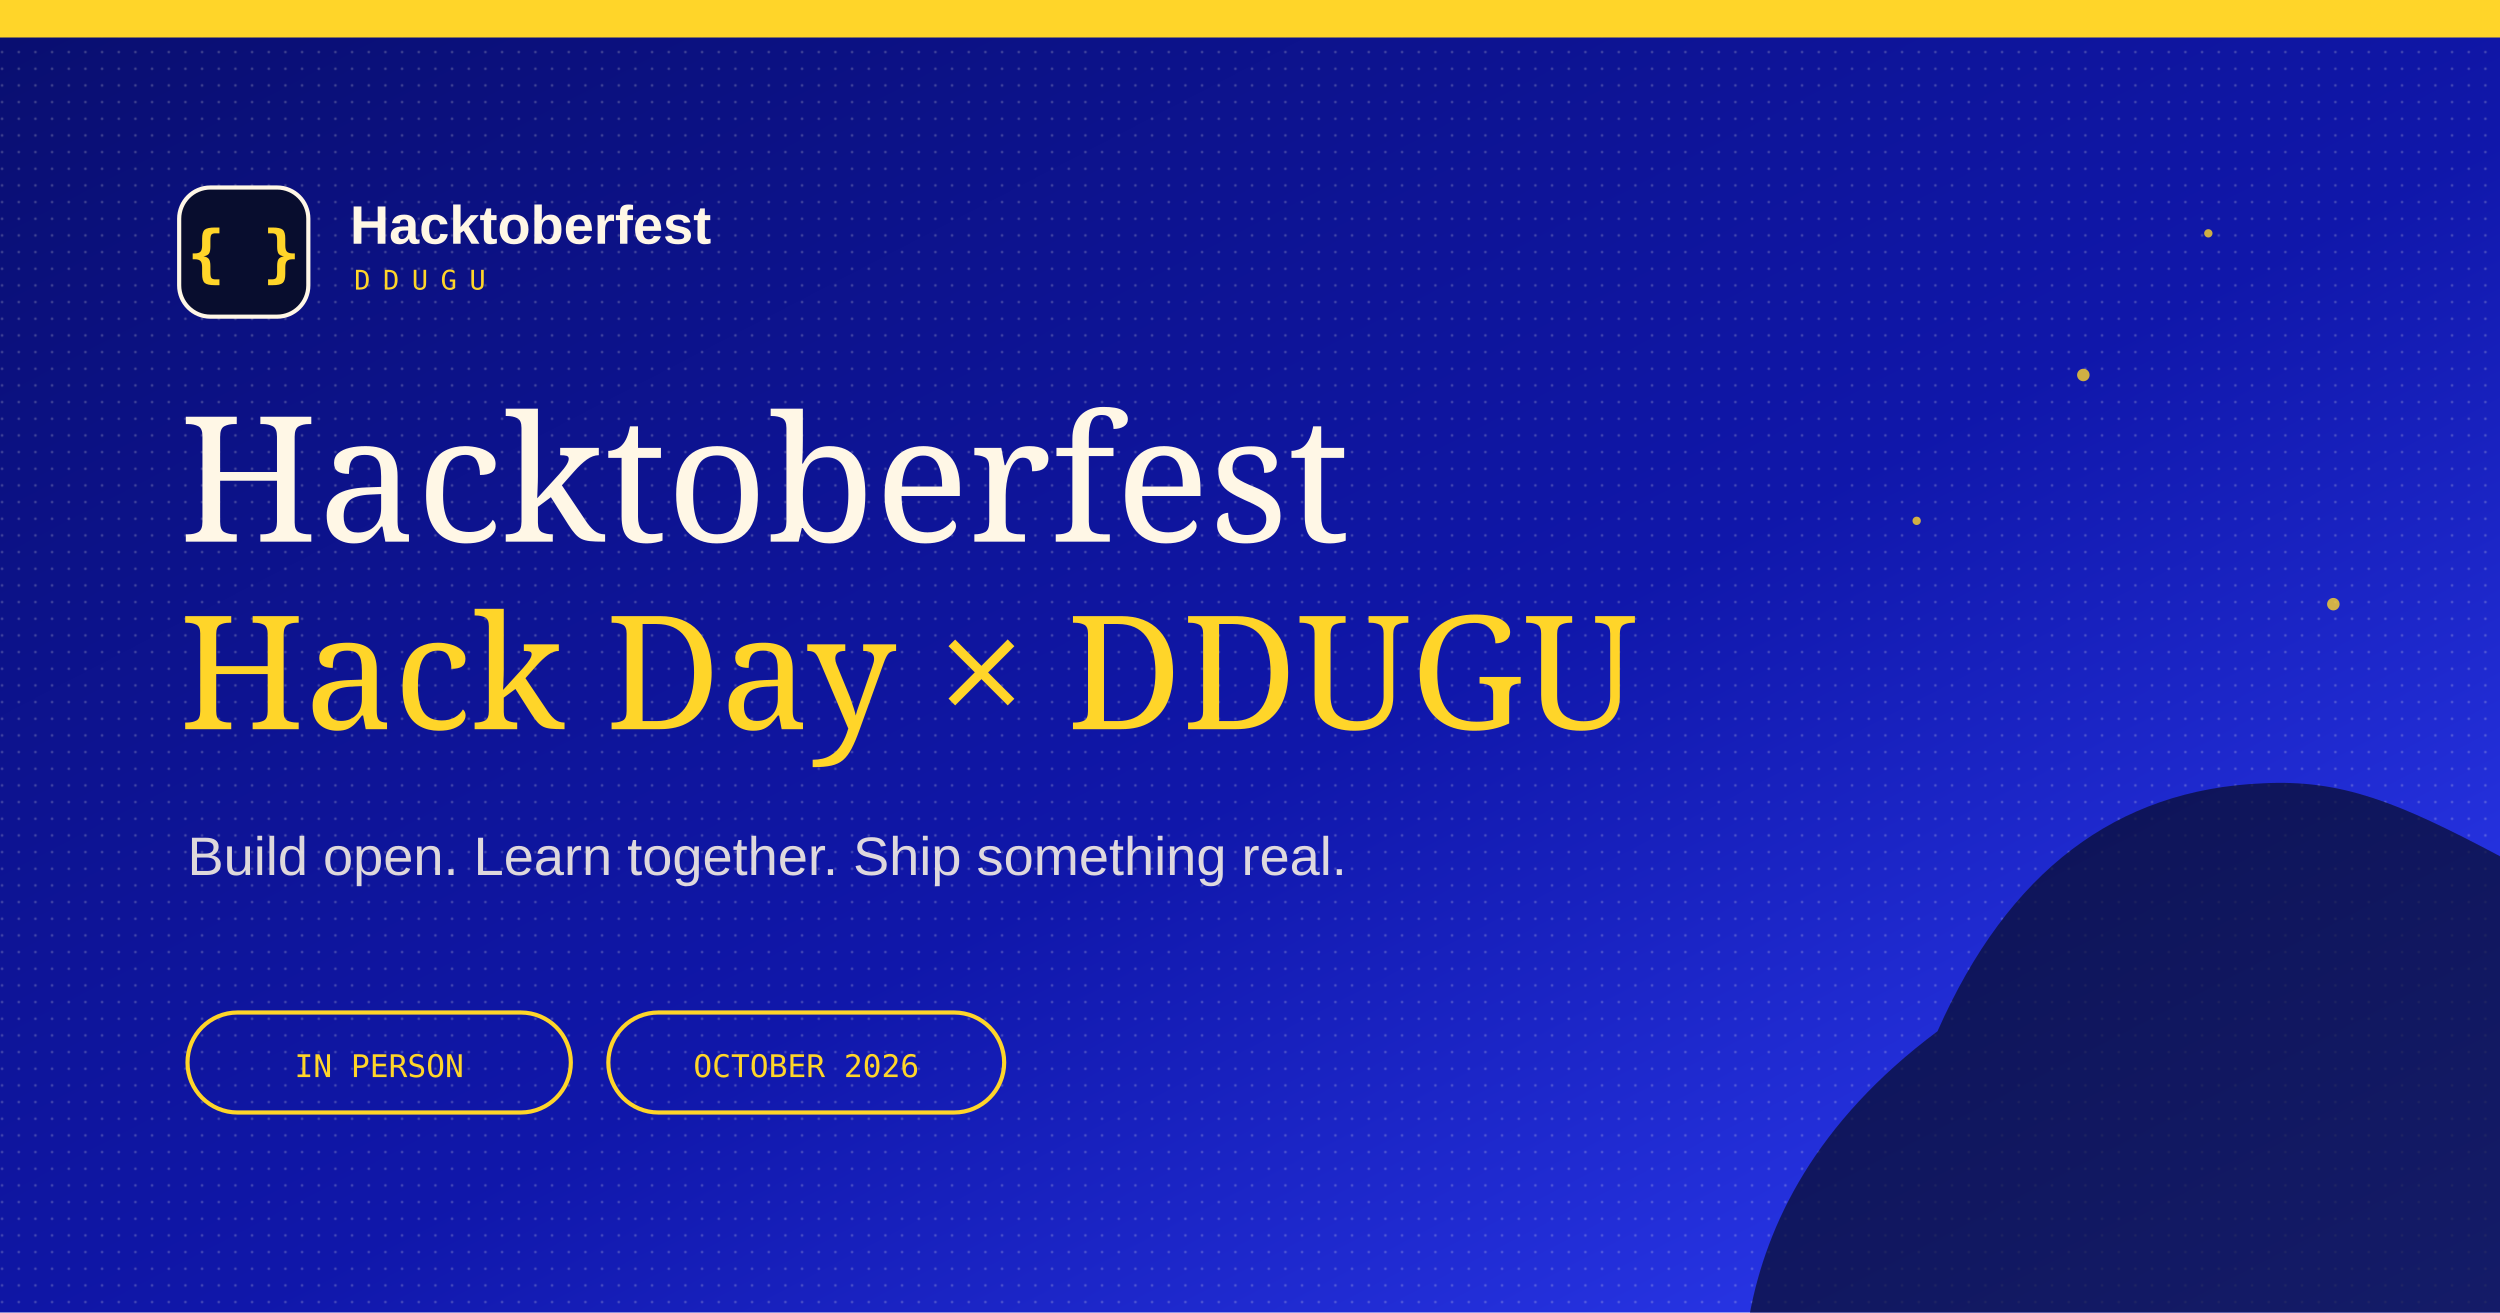
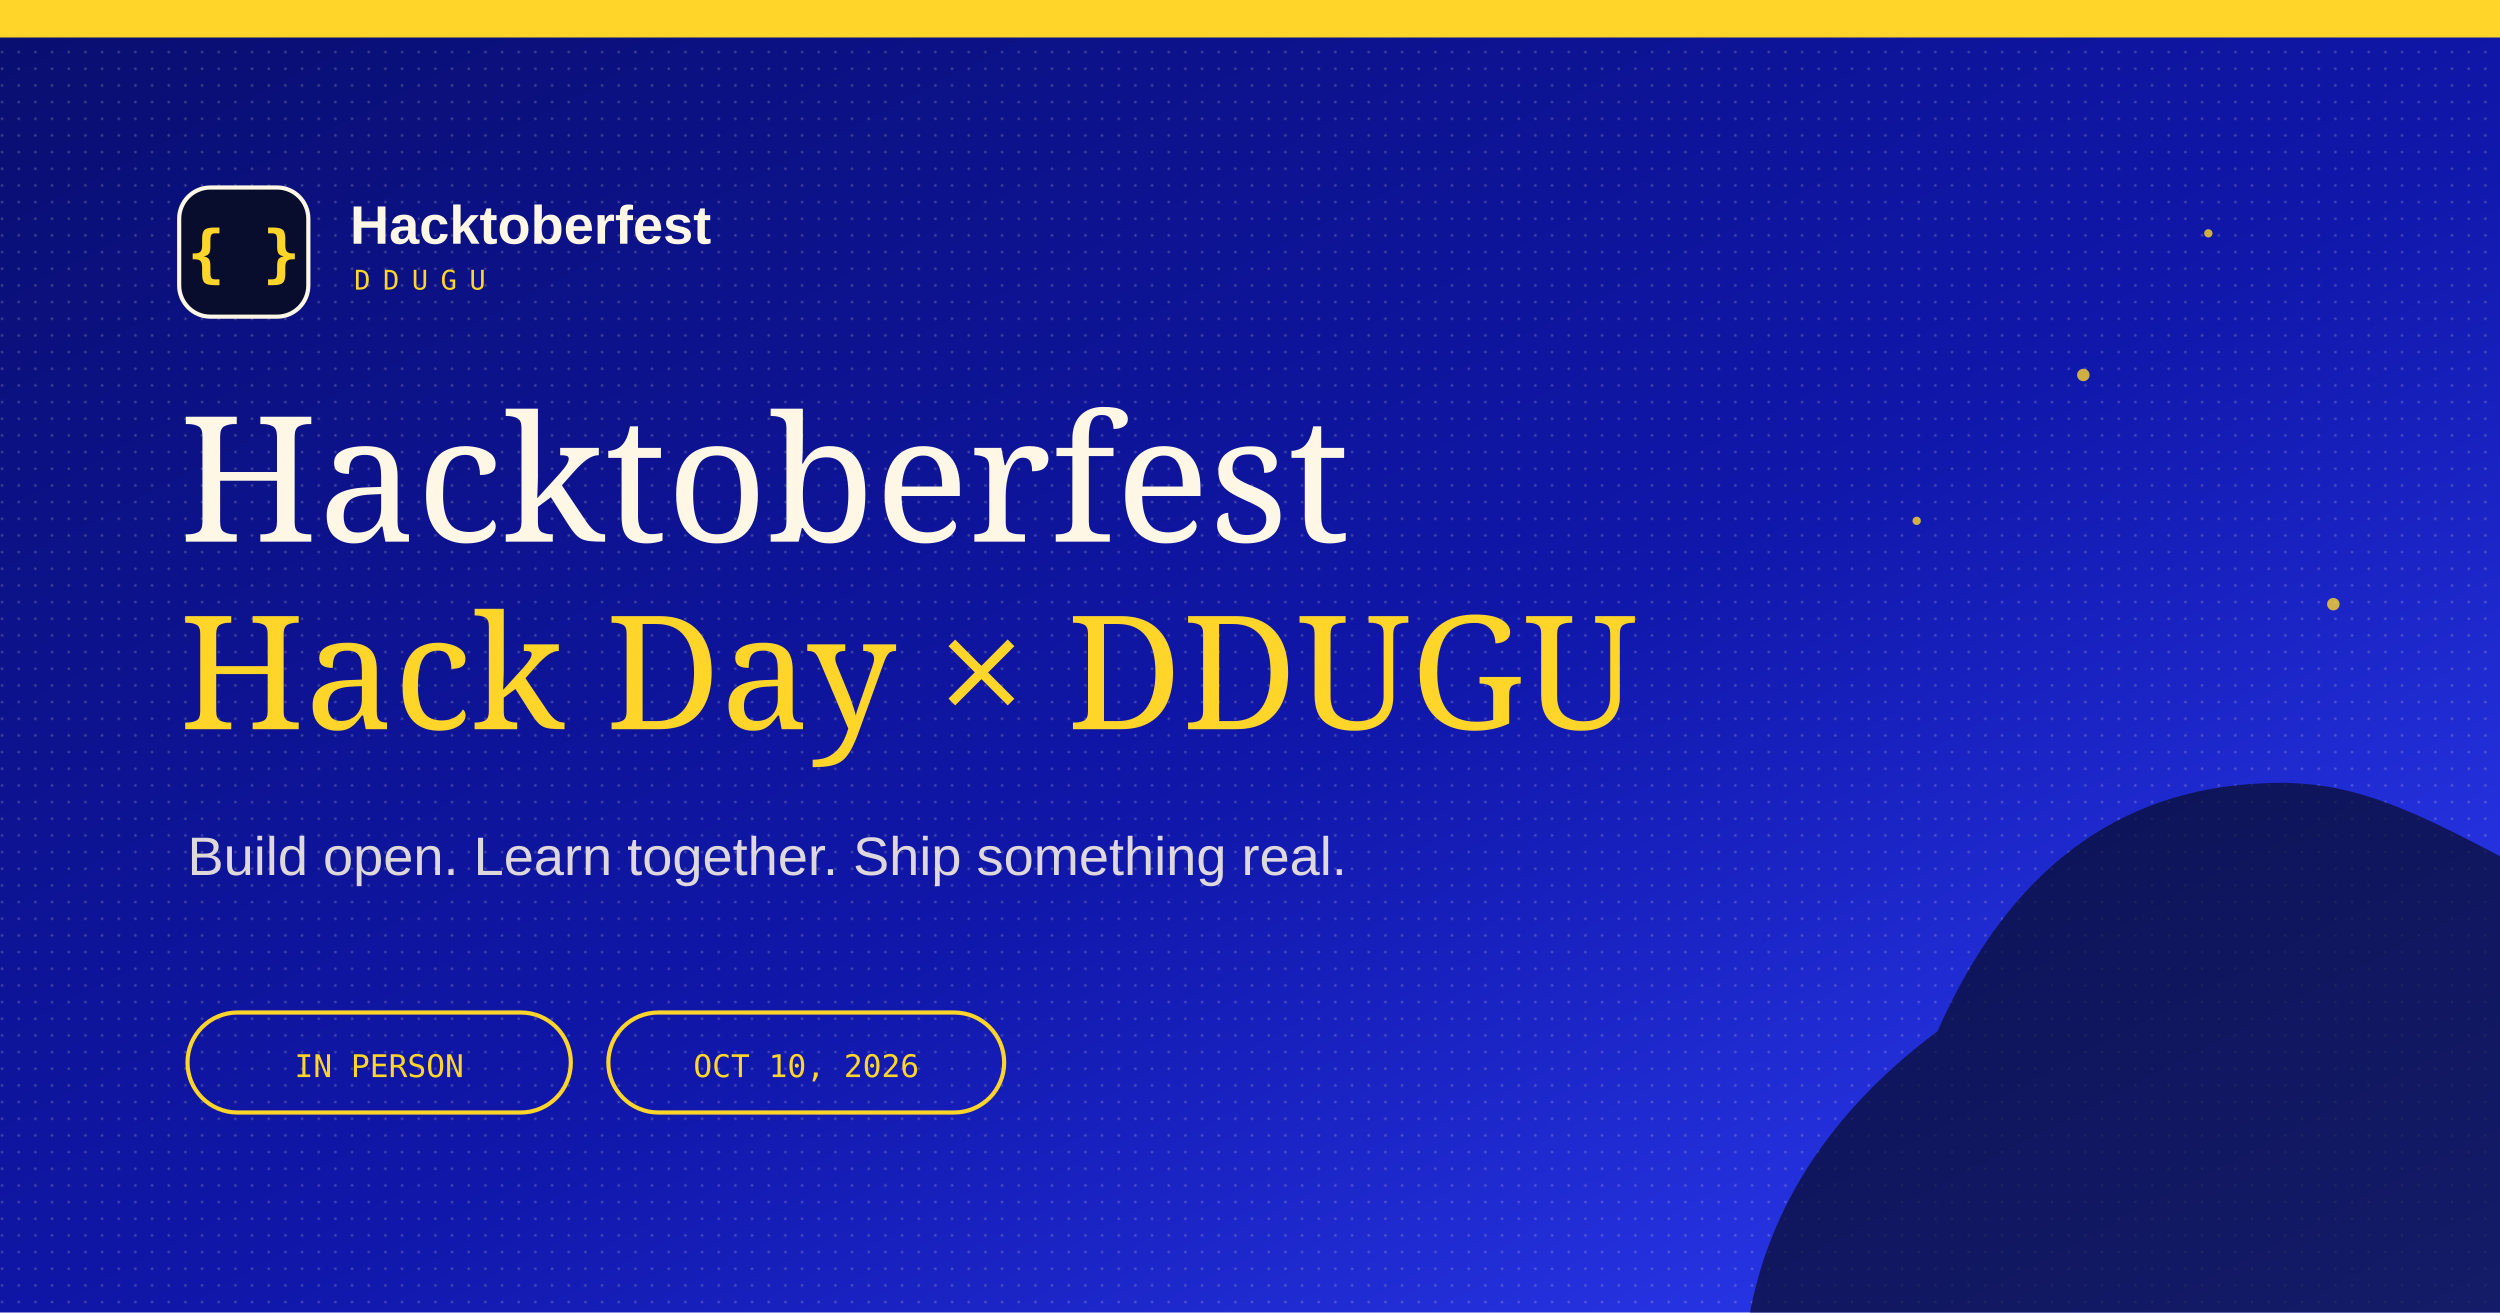
<svg xmlns="http://www.w3.org/2000/svg" width="1200" height="630" viewBox="0 0 1200 630">
  <defs>
    <linearGradient id="bg" x1="0" y1="0" x2="1" y2="1">
      <stop offset="0" stop-color="#090e6f" />
      <stop offset=".55" stop-color="#1017aa" />
      <stop offset="1" stop-color="#3242ff" />
    </linearGradient>
    <pattern id="dots" width="8" height="8" patternUnits="userSpaceOnUse">
      <circle cx="1" cy="1" r=".7" fill="#fff7e6" opacity=".18" />
    </pattern>
  </defs>
  <rect width="1200" height="630" fill="url(#bg)" />
  <rect width="1200" height="630" fill="url(#dots)" />
  <rect x="0" y="0" width="1200" height="18" fill="#ffd529" />
  <g transform="translate(86 90)">
    <rect width="62" height="62" rx="15" fill="#080d2e" stroke="#fff7e6" stroke-width="2" />
    <text x="31" y="42" text-anchor="middle" font-family="monospace" font-size="30" font-weight="700" fill="#ffd529">{ }</text>
    <text x="82" y="27" font-family="Arial, sans-serif" font-size="26" font-weight="700" fill="#fff7e6">Hacktoberfest</text>
    <text x="84" y="49" font-family="monospace" font-size="13" letter-spacing="6" fill="#ffd529">DDUGU</text>
  </g>
  <text x="86" y="260" font-family="Georgia, serif" font-size="84" fill="#fff7e6">Hacktoberfest</text>
  <text x="86" y="350" font-family="Georgia, serif" font-size="76" fill="#ffd529">Hack Day × DDUGU</text>
  <text x="90" y="420" font-family="Arial, sans-serif" font-size="26" fill="#fff7e6" opacity=".86">Build open. Learn together. Ship something real.</text>
  <g transform="translate(90 486)">
    <rect width="184" height="48" rx="24" fill="none" stroke="#ffd529" stroke-width="2" />
    <text x="92" y="31" text-anchor="middle" font-family="monospace" font-size="15" fill="#ffd529">IN PERSON</text>
    <rect x="202" width="190" height="48" rx="24" fill="none" stroke="#ffd529" stroke-width="2" />
-     <text x="297" y="31" text-anchor="middle" font-family="monospace" font-size="15" fill="#ffd529">OCTOBER 2026</text>
+     <text x="297" y="31" text-anchor="middle" font-family="monospace" font-size="15" fill="#ffd529">OCT 10, 2026</text>
  </g>
  <path d="M930 495c34-77 86-116 156-119 38-2 65 9 114 35v219H840c8-42 31-91 90-135Z" fill="#080d2e" opacity=".72" />
  <g fill="#ffd529" opacity=".8">
    <circle cx="1000" cy="180" r="3" />
    <circle cx="1060" cy="112" r="2" />
    <circle cx="920" cy="250" r="2" />
    <circle cx="1120" cy="290" r="3" />
  </g>
</svg>
